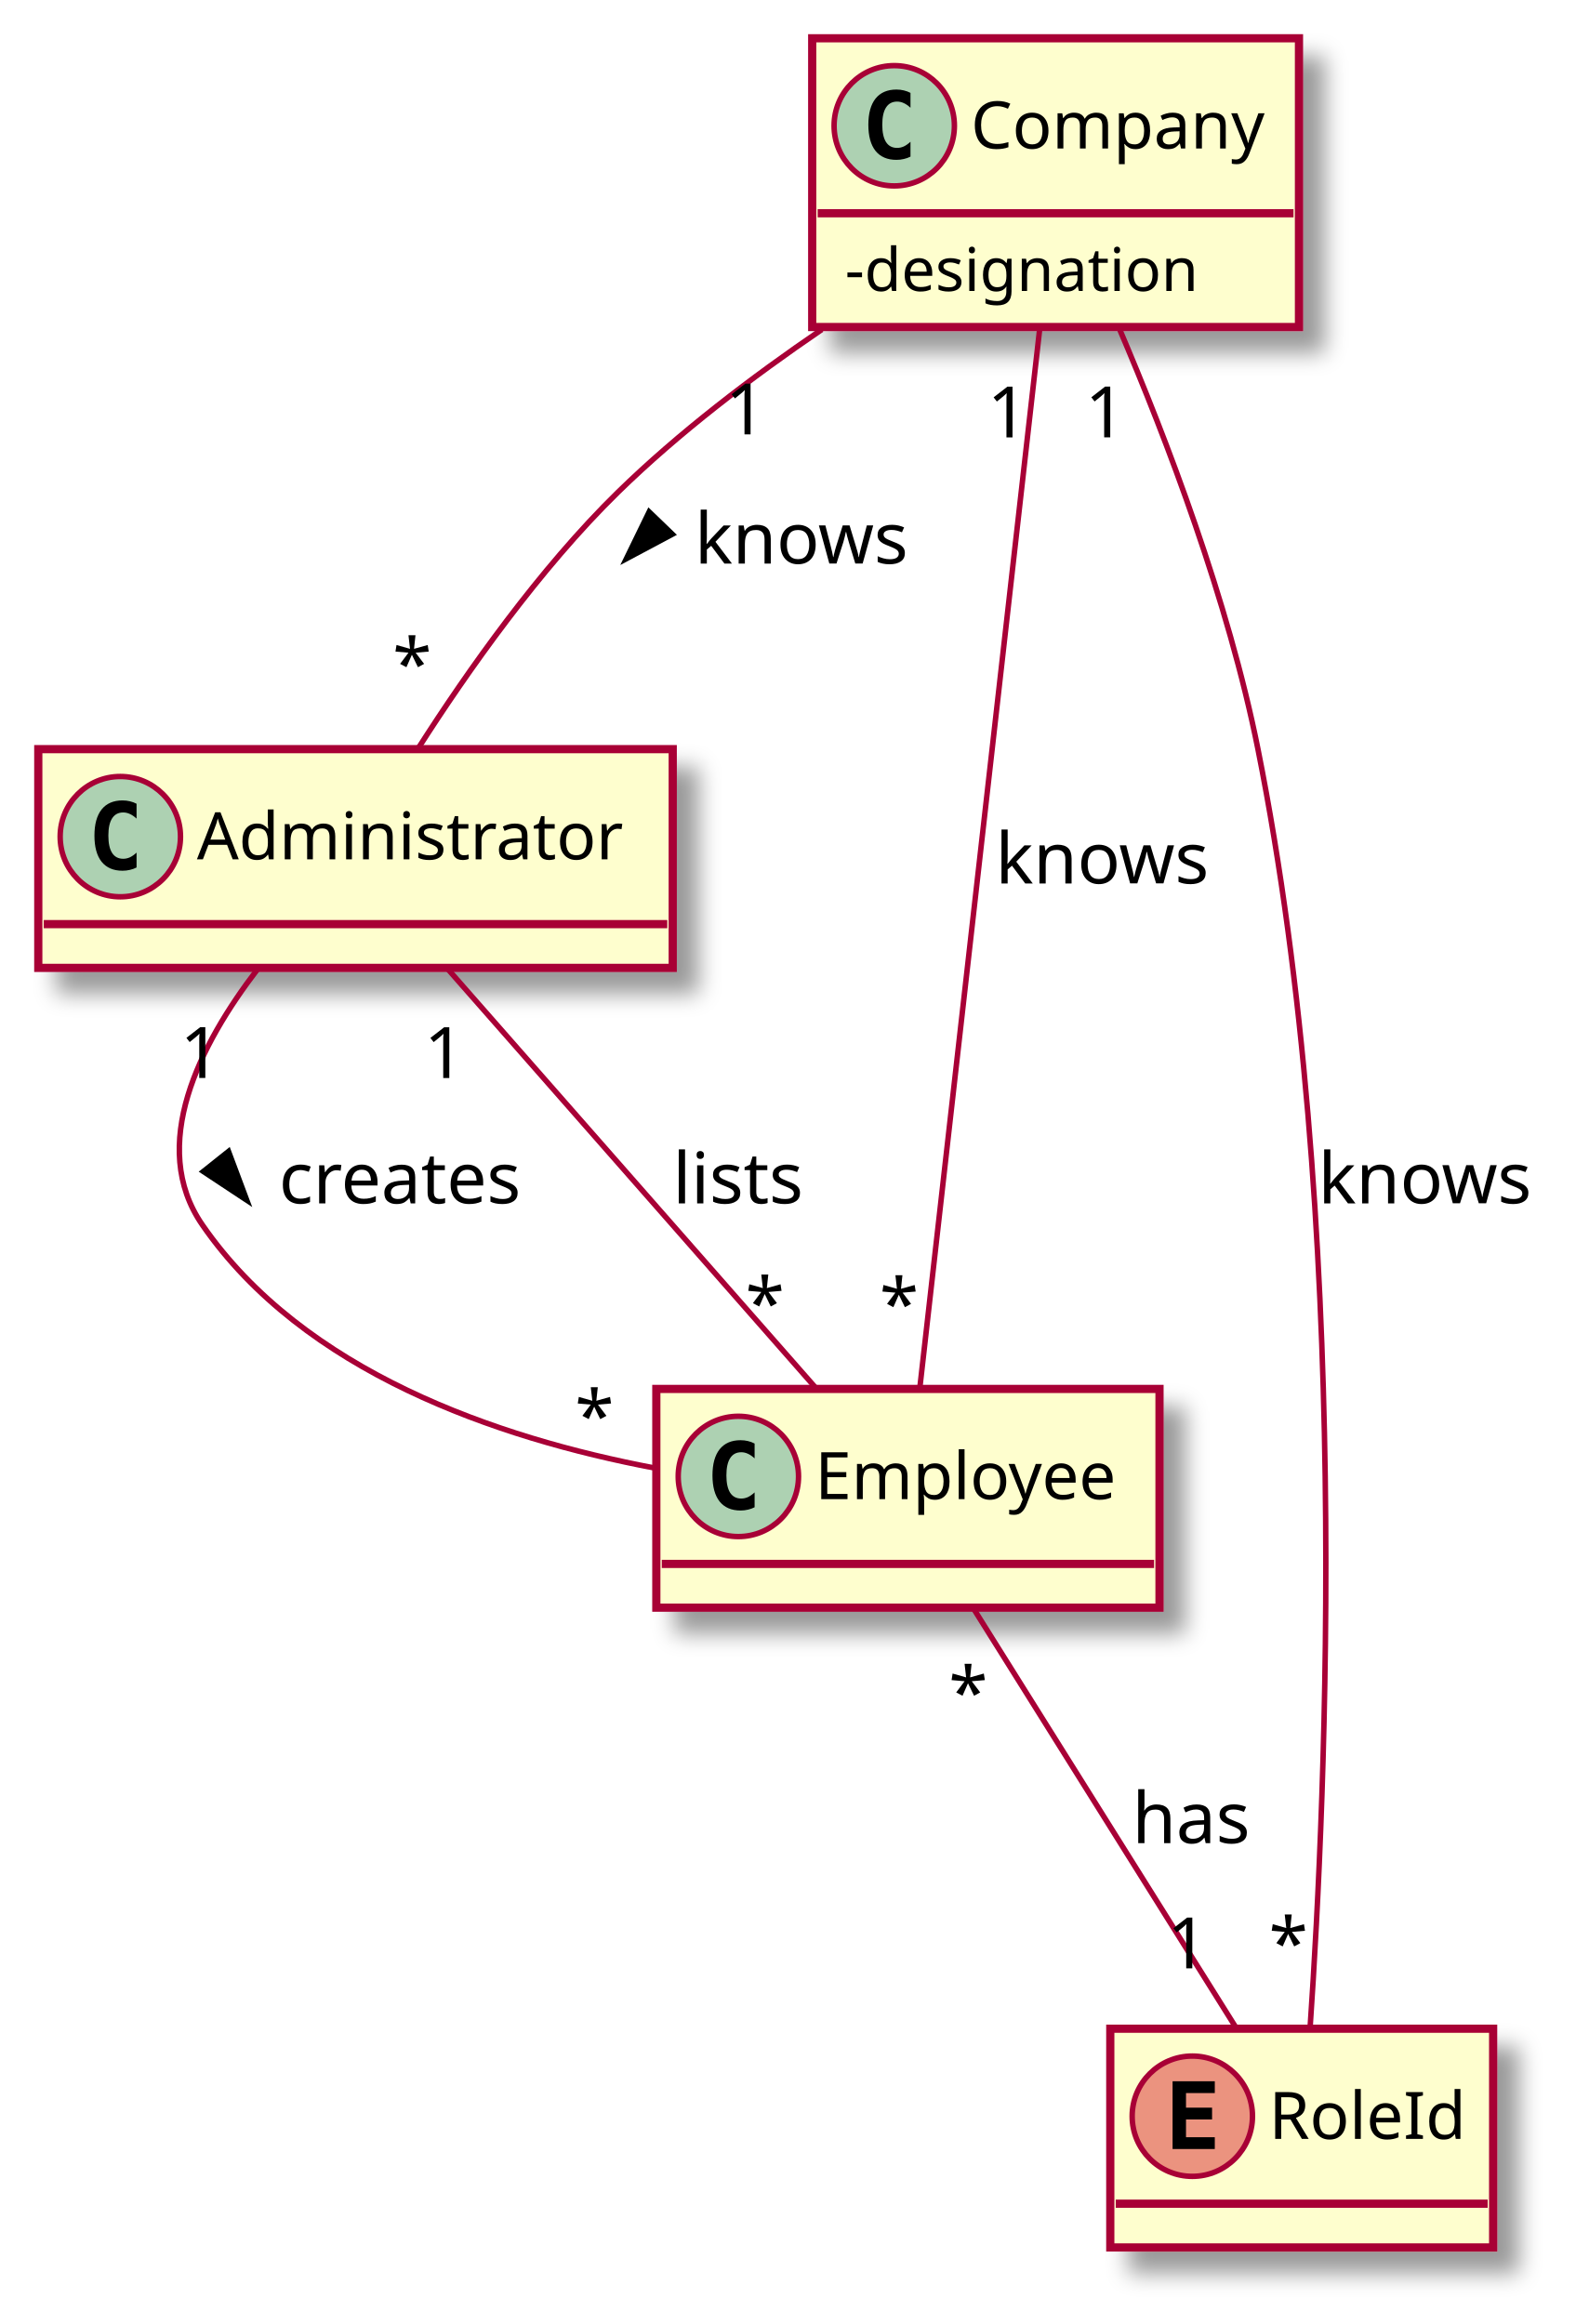
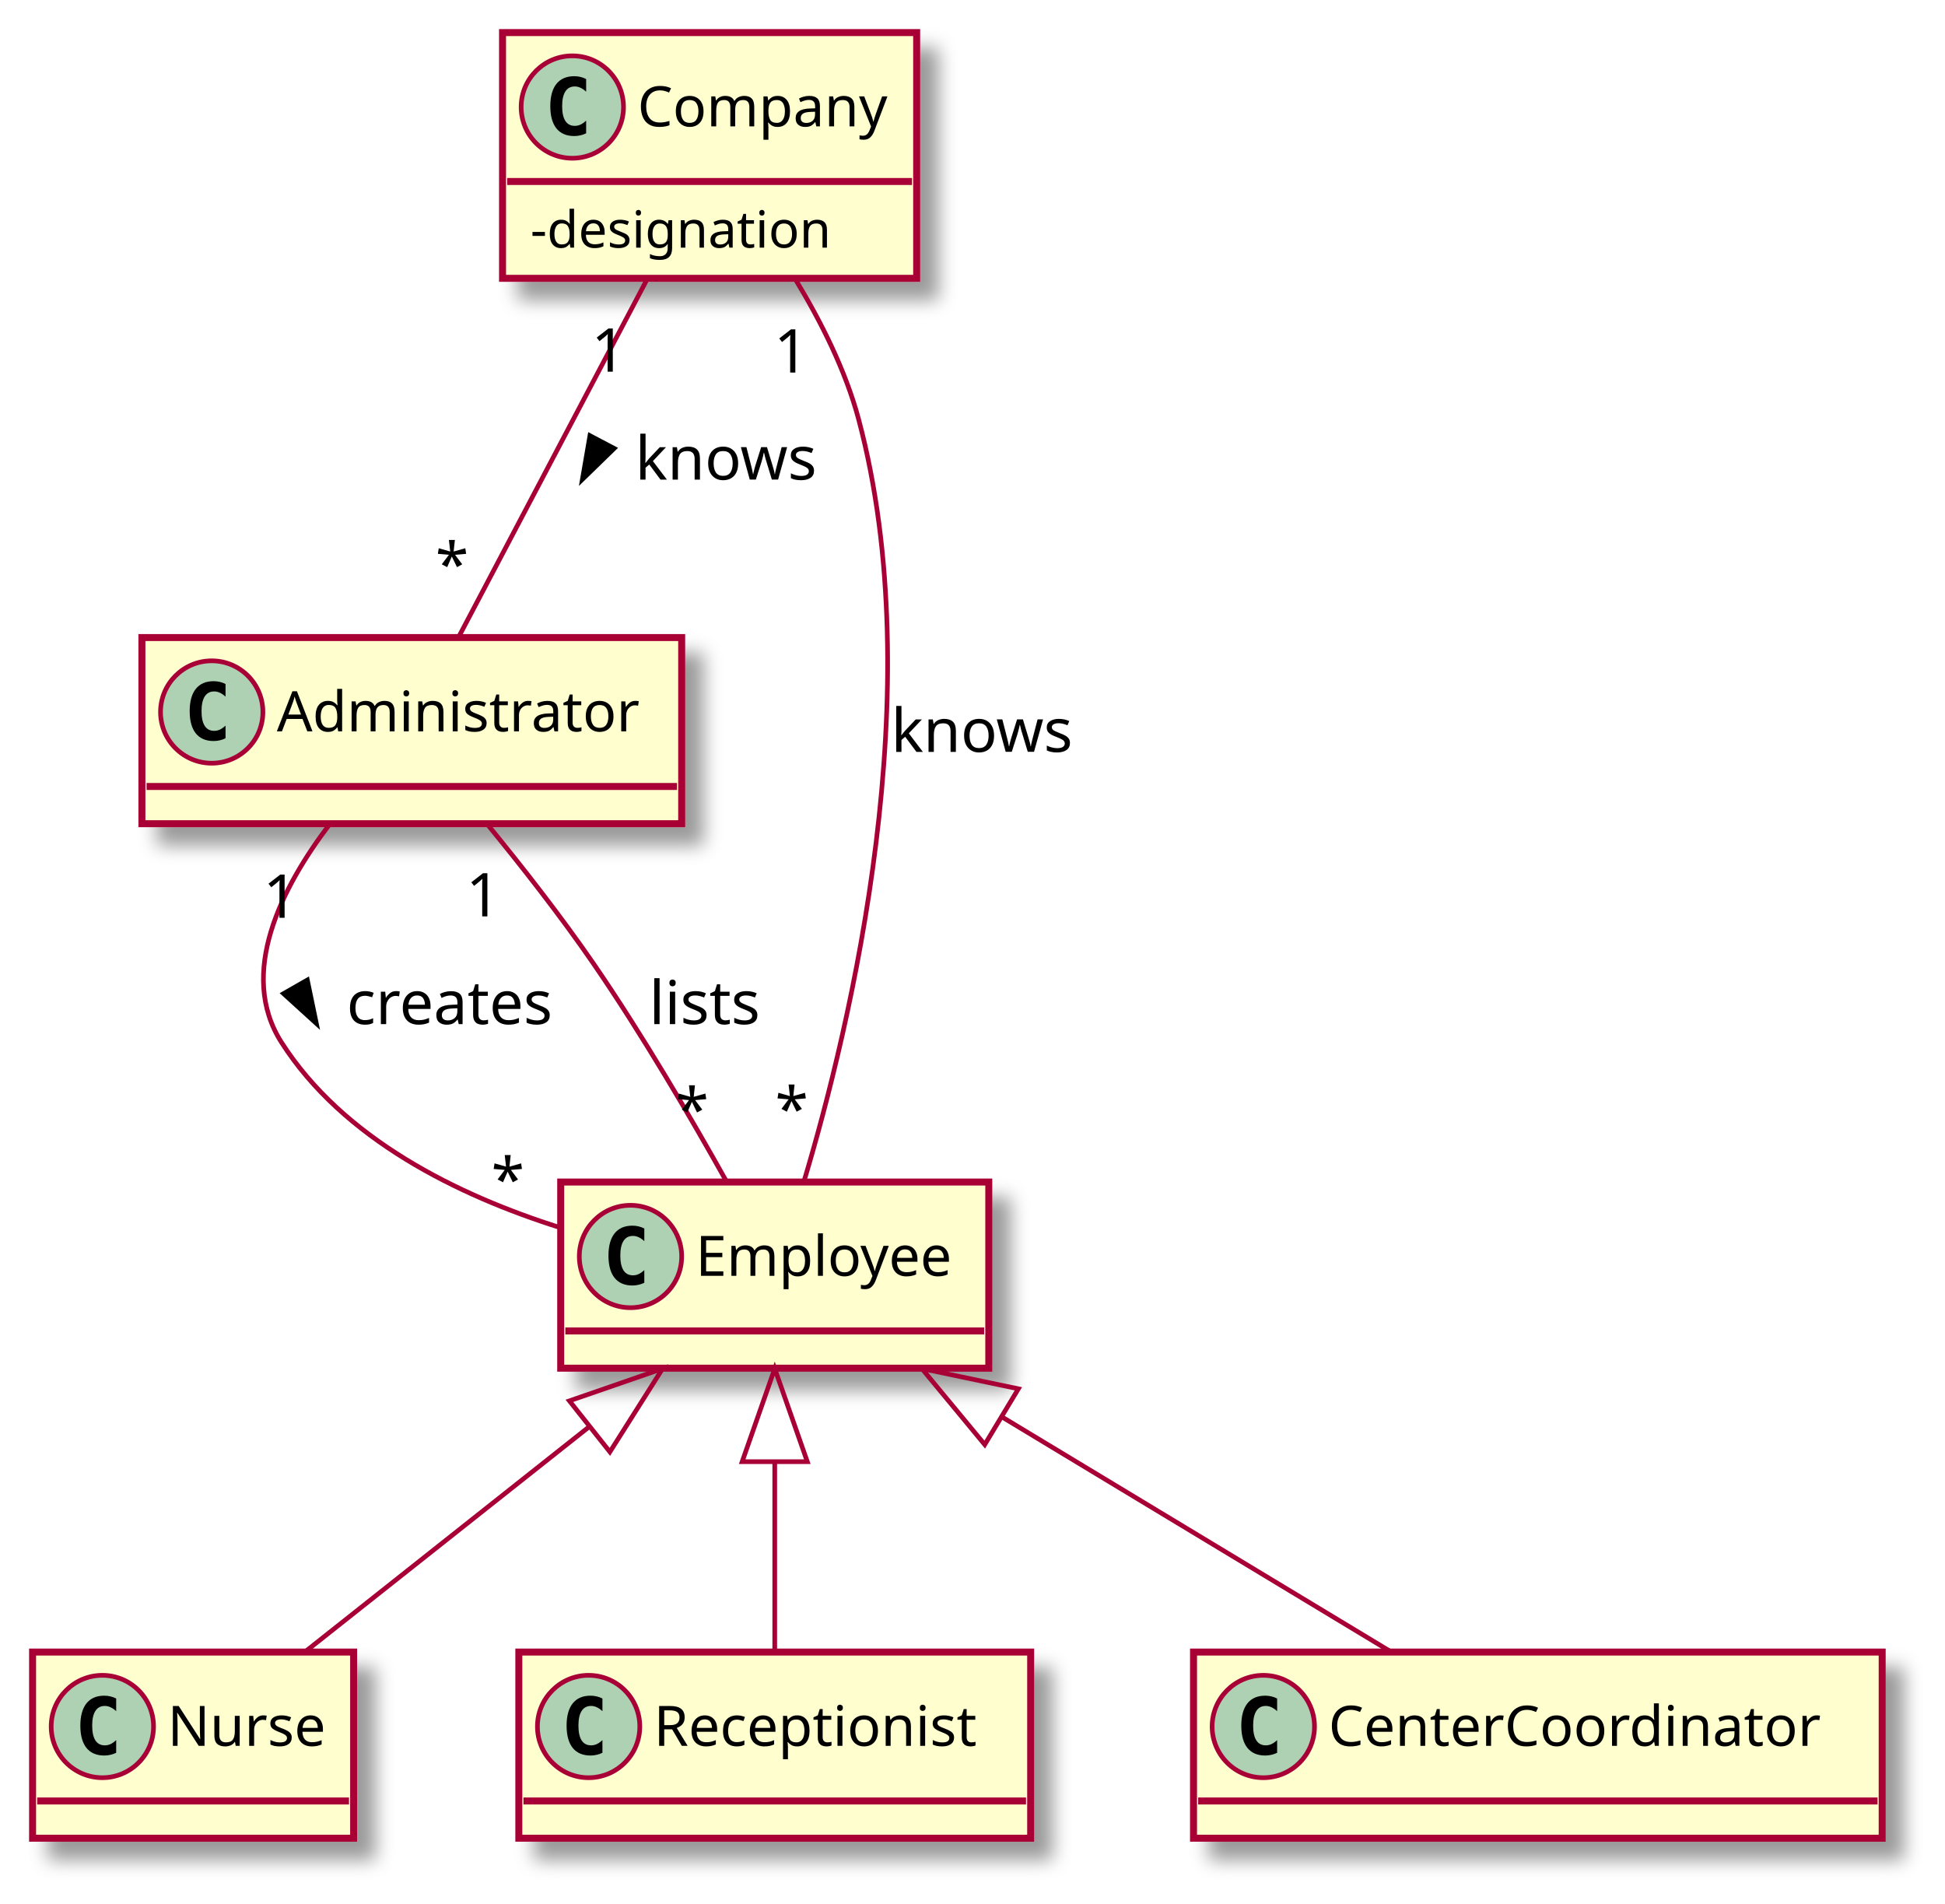
- <svg xmlns="http://www.w3.org/2000/svg" contentScriptType="application/ecmascript" contentStyleType="text/css" height="425px" preserveAspectRatio="none" style="width:288px;height:425px;background:#FFFFFF;" version="1.1" viewBox="0 0 288 425" width="288px" zoomAndPan="magnify">
+ <svg xmlns="http://www.w3.org/2000/svg" contentScriptType="application/ecmascript" contentStyleType="text/css" height="409px" preserveAspectRatio="none" style="width:418px;height:409px;background:#FFFFFF;" version="1.1" viewBox="0 0 418 409" width="418px" zoomAndPan="magnify">
  <defs>
-     <filter height="300%" id="f18yp71rmfs2z9" width="300%" x="-1" y="-1">
+     <filter height="300%" id="ffk8zw79e3xvm" width="300%" x="-1" y="-1">
      <feGaussianBlur result="blurOut" stdDeviation="2.0" />
      <feColorMatrix in="blurOut" result="blurOut2" type="matrix" values="0 0 0 0 0 0 0 0 0 0 0 0 0 0 0 0 0 0 .4 0" />
      <feOffset dx="4.0" dy="4.0" in="blurOut2" result="blurOut3" />
      <feBlend in="SourceGraphic" in2="blurOut3" mode="normal" />
    </filter>
  </defs>
  <g>
-     <rect codeLine="4" fill="#FEFECE" filter="url(#f18yp71rmfs2z9)" height="40" id="Administrator" style="stroke:#A80036;stroke-width:1.5;" width="116" x="7" y="137" />
-     <ellipse cx="22" cy="153" fill="#ADD1B2" rx="11" ry="11" style="stroke:#A80036;stroke-width:1.0;" />
-     <path d="M24.969,158.641 Q24.391,158.938 23.75,159.078 Q23.109,159.234 22.406,159.234 Q19.906,159.234 18.578,157.594 Q17.266,155.938 17.266,152.812 Q17.266,149.688 18.578,148.031 Q19.906,146.375 22.406,146.375 Q23.109,146.375 23.75,146.531 Q24.406,146.688 24.969,146.984 L24.969,149.703 Q24.344,149.125 23.75,148.859 Q23.156,148.578 22.531,148.578 Q21.188,148.578 20.5,149.656 Q19.812,150.719 19.812,152.812 Q19.812,154.906 20.5,155.984 Q21.188,157.047 22.531,157.047 Q23.156,157.047 23.75,156.781 Q24.344,156.5 24.969,155.922 L24.969,158.641 Z " fill="#000000" />
-     <text fill="#000000" font-family="sans-serif" font-size="12" lengthAdjust="spacing" textLength="84" x="36" y="157.154">Administrator</text>
-     <line style="stroke:#A80036;stroke-width:1.5;" x1="8" x2="122" y1="169" y2="169" />
-     <rect codeLine="6" fill="#FEFECE" filter="url(#f18yp71rmfs2z9)" height="40" id="Employee" style="stroke:#A80036;stroke-width:1.5;" width="92" x="120" y="254" />
-     <ellipse cx="135" cy="270" fill="#ADD1B2" rx="11" ry="11" style="stroke:#A80036;stroke-width:1.0;" />
-     <path d="M137.969,275.641 Q137.391,275.938 136.75,276.078 Q136.109,276.234 135.406,276.234 Q132.906,276.234 131.578,274.594 Q130.266,272.938 130.266,269.812 Q130.266,266.688 131.578,265.031 Q132.906,263.375 135.406,263.375 Q136.109,263.375 136.75,263.531 Q137.406,263.688 137.969,263.984 L137.969,266.703 Q137.344,266.125 136.75,265.859 Q136.156,265.578 135.531,265.578 Q134.188,265.578 133.5,266.656 Q132.812,267.719 132.812,269.812 Q132.812,271.906 133.5,272.984 Q134.188,274.047 135.531,274.047 Q136.156,274.047 136.75,273.781 Q137.344,273.5 137.969,272.922 L137.969,275.641 Z " fill="#000000" />
-     <text fill="#000000" font-family="sans-serif" font-size="12" lengthAdjust="spacing" textLength="60" x="149" y="274.154">Employee</text>
-     <line style="stroke:#A80036;stroke-width:1.5;" x1="121" x2="211" y1="286" y2="286" />
-     <rect codeLine="9" fill="#FEFECE" filter="url(#f18yp71rmfs2z9)" height="52.805" id="Company" style="stroke:#A80036;stroke-width:1.5;" width="89" x="148.5" y="7" />
-     <ellipse cx="163.5" cy="23" fill="#ADD1B2" rx="11" ry="11" style="stroke:#A80036;stroke-width:1.0;" />
-     <path d="M166.469,28.641 Q165.891,28.938 165.25,29.078 Q164.609,29.234 163.906,29.234 Q161.406,29.234 160.078,27.594 Q158.766,25.938 158.766,22.812 Q158.766,19.688 160.078,18.031 Q161.406,16.375 163.906,16.375 Q164.609,16.375 165.25,16.531 Q165.906,16.688 166.469,16.984 L166.469,19.703 Q165.844,19.125 165.25,18.859 Q164.656,18.578 164.031,18.578 Q162.688,18.578 162,19.656 Q161.312,20.719 161.312,22.812 Q161.312,24.906 162,25.984 Q162.688,27.047 164.031,27.047 Q164.656,27.047 165.25,26.781 Q165.844,26.5 166.469,25.922 L166.469,28.641 Z " fill="#000000" />
-     <text fill="#000000" font-family="sans-serif" font-size="12" lengthAdjust="spacing" textLength="57" x="177.5" y="27.154">Company</text>
-     <line style="stroke:#A80036;stroke-width:1.5;" x1="149.5" x2="236.5" y1="39" y2="39" />
-     <text fill="#000000" font-family="sans-serif" font-size="11" lengthAdjust="spacing" textLength="70" x="154.5" y="53.21">-designation</text>
-     <rect codeLine="13" fill="#FEFECE" filter="url(#f18yp71rmfs2z9)" height="40" id="RoleId" style="stroke:#A80036;stroke-width:1.5;" width="70" x="203" y="371" />
-     <ellipse cx="218" cy="387" fill="#EB937F" rx="11" ry="11" style="stroke:#A80036;stroke-width:1.0;" />
-     <path d="M222.109,393 L214.391,393 L214.391,380.609 L222.109,380.609 L222.109,382.766 L216.844,382.766 L216.844,385.438 L221.609,385.438 L221.609,387.594 L216.844,387.594 L216.844,390.844 L222.109,390.844 L222.109,393 Z " fill="#000000" />
-     <text fill="#000000" font-family="sans-serif" font-size="12" lengthAdjust="spacing" textLength="38" x="232" y="391.154">RoleId</text>
-     <line style="stroke:#A80036;stroke-width:1.5;" x1="204" x2="272" y1="403" y2="403" />
-     <path codeLine="15" d="M47.09,177.24 C36.54,191 27.03,209.55 37,224 C55.5,250.82 90.75,262.97 119.73,268.47 " fill="none" id="Administrator-Employee" style="stroke:#A80036;stroke-width:1.0;" />
-     <polygon fill="#000000" points="45.114,219.478,41.779,210.571,37.181,214.233,45.114,219.478" style="stroke:#000000;stroke-width:1.0;" />
-     <text fill="#000000" font-family="sans-serif" font-size="13" lengthAdjust="spacing" textLength="48" x="51" y="220.067">creates</text>
-     <text fill="#000000" font-family="sans-serif" font-size="13" lengthAdjust="spacing" textLength="8" x="32.928" y="197.127">1</text>
-     <text fill="#000000" font-family="sans-serif" font-size="13" lengthAdjust="spacing" textLength="7" x="105.109" y="263.552">*</text>
-     <path codeLine="16" d="M81.91,177.25 C100.55,198.48 130.37,232.44 149.04,253.69 " fill="none" id="Administrator-Employee-1" style="stroke:#A80036;stroke-width:1.0;" />
-     <text fill="#000000" font-family="sans-serif" font-size="13" lengthAdjust="spacing" textLength="25" x="123" y="220.067">lists</text>
-     <text fill="#000000" font-family="sans-serif" font-size="13" lengthAdjust="spacing" textLength="8" x="77.541" y="197.14">1</text>
-     <text fill="#000000" font-family="sans-serif" font-size="13" lengthAdjust="spacing" textLength="7" x="136.286" y="242.954">*</text>
-     <path codeLine="18" d="M150.26,60.26 C137.58,68.9 124.12,79.13 113,90 C98.62,104.07 85.42,122.84 76.52,136.76 " fill="none" id="Company-Administrator" style="stroke:#A80036;stroke-width:1.0;" />
-     <polygon fill="#000000" points="114.53,102.166,122.923,97.694,118.691,93.614,114.53,102.166" style="stroke:#000000;stroke-width:1.0;" />
-     <text fill="#000000" font-family="sans-serif" font-size="13" lengthAdjust="spacing" textLength="39" x="127" y="103.067">knows</text>
-     <text fill="#000000" font-family="sans-serif" font-size="13" lengthAdjust="spacing" textLength="8" x="132.62" y="79.427">1</text>
-     <text fill="#000000" font-family="sans-serif" font-size="13" lengthAdjust="spacing" textLength="7" x="71.776" y="126.044">*</text>
-     <path codeLine="19" d="M190.11,60.02 C184.67,108.09 173.01,211.04 168.18,253.79 " fill="none" id="Company-Employee" style="stroke:#A80036;stroke-width:1.0;" />
-     <text fill="#000000" font-family="sans-serif" font-size="13" lengthAdjust="spacing" textLength="39" x="182" y="161.567">knows</text>
-     <text fill="#000000" font-family="sans-serif" font-size="13" lengthAdjust="spacing" textLength="8" x="180.517" y="79.992">1</text>
-     <text fill="#000000" font-family="sans-serif" font-size="13" lengthAdjust="spacing" textLength="7" x="160.809" y="243.082">*</text>
-     <path codeLine="21" d="M204.62,60.01 C213.31,80.38 224.59,109.91 230,137 C247.14,222.76 242.47,328.07 239.54,370.71 " fill="none" id="Company-RoleId" style="stroke:#A80036;stroke-width:1.0;" />
-     <text fill="#000000" font-family="sans-serif" font-size="13" lengthAdjust="spacing" textLength="39" x="241" y="220.067">knows</text>
-     <text fill="#000000" font-family="sans-serif" font-size="13" lengthAdjust="spacing" textLength="8" x="198.382" y="79.98">1</text>
-     <text fill="#000000" font-family="sans-serif" font-size="13" lengthAdjust="spacing" textLength="7" x="231.989" y="359.98">*</text>
-     <path codeLine="22" d="M178.05,294.25 C191.34,315.48 212.6,349.44 225.91,370.69 " fill="none" id="Employee-RoleId" style="stroke:#A80036;stroke-width:1.0;" />
-     <text fill="#000000" font-family="sans-serif" font-size="13" lengthAdjust="spacing" textLength="23" x="207" y="337.067">has</text>
-     <text fill="#000000" font-family="sans-serif" font-size="13" lengthAdjust="spacing" textLength="7" x="173.455" y="314.14">*</text>
-     <text fill="#000000" font-family="sans-serif" font-size="13" lengthAdjust="spacing" textLength="8" x="213.385" y="359.954">1</text>
+     <rect codeLine="4" fill="#FEFECE" filter="url(#ffk8zw79e3xvm)" height="40" id="Administrator" style="stroke:#A80036;stroke-width:1.5;" width="116" x="30.5" y="137" />
+     <ellipse cx="45.5" cy="153" fill="#ADD1B2" rx="11" ry="11" style="stroke:#A80036;stroke-width:1.0;" />
+     <path d="M48.469,158.641 Q47.891,158.938 47.25,159.078 Q46.609,159.234 45.906,159.234 Q43.406,159.234 42.078,157.594 Q40.766,155.938 40.766,152.812 Q40.766,149.688 42.078,148.031 Q43.406,146.375 45.906,146.375 Q46.609,146.375 47.25,146.531 Q47.906,146.688 48.469,146.984 L48.469,149.703 Q47.844,149.125 47.25,148.859 Q46.656,148.578 46.031,148.578 Q44.688,148.578 44,149.656 Q43.312,150.719 43.312,152.812 Q43.312,154.906 44,155.984 Q44.688,157.047 46.031,157.047 Q46.656,157.047 47.25,156.781 Q47.844,156.5 48.469,155.922 L48.469,158.641 Z " fill="#000000" />
+     <text fill="#000000" font-family="sans-serif" font-size="12" lengthAdjust="spacing" textLength="84" x="59.5" y="157.154">Administrator</text>
+     <line style="stroke:#A80036;stroke-width:1.5;" x1="31.5" x2="145.5" y1="169" y2="169" />
+     <rect codeLine="6" fill="#FEFECE" filter="url(#ffk8zw79e3xvm)" height="40" id="Employee" style="stroke:#A80036;stroke-width:1.5;" width="92" x="120.5" y="254" />
+     <ellipse cx="135.5" cy="270" fill="#ADD1B2" rx="11" ry="11" style="stroke:#A80036;stroke-width:1.0;" />
+     <path d="M138.469,275.641 Q137.891,275.938 137.25,276.078 Q136.609,276.234 135.906,276.234 Q133.406,276.234 132.078,274.594 Q130.766,272.938 130.766,269.812 Q130.766,266.688 132.078,265.031 Q133.406,263.375 135.906,263.375 Q136.609,263.375 137.25,263.531 Q137.906,263.688 138.469,263.984 L138.469,266.703 Q137.844,266.125 137.25,265.859 Q136.656,265.578 136.031,265.578 Q134.688,265.578 134,266.656 Q133.312,267.719 133.312,269.812 Q133.312,271.906 134,272.984 Q134.688,274.047 136.031,274.047 Q136.656,274.047 137.25,273.781 Q137.844,273.5 138.469,272.922 L138.469,275.641 Z " fill="#000000" />
+     <text fill="#000000" font-family="sans-serif" font-size="12" lengthAdjust="spacing" textLength="60" x="149.5" y="274.154">Employee</text>
+     <line style="stroke:#A80036;stroke-width:1.5;" x1="121.5" x2="211.5" y1="286" y2="286" />
+     <rect codeLine="9" fill="#FEFECE" filter="url(#ffk8zw79e3xvm)" height="52.805" id="Company" style="stroke:#A80036;stroke-width:1.5;" width="89" x="108" y="7" />
+     <ellipse cx="123" cy="23" fill="#ADD1B2" rx="11" ry="11" style="stroke:#A80036;stroke-width:1.0;" />
+     <path d="M125.969,28.641 Q125.391,28.938 124.75,29.078 Q124.109,29.234 123.406,29.234 Q120.906,29.234 119.578,27.594 Q118.266,25.938 118.266,22.812 Q118.266,19.688 119.578,18.031 Q120.906,16.375 123.406,16.375 Q124.109,16.375 124.75,16.531 Q125.406,16.688 125.969,16.984 L125.969,19.703 Q125.344,19.125 124.75,18.859 Q124.156,18.578 123.531,18.578 Q122.188,18.578 121.5,19.656 Q120.812,20.719 120.812,22.812 Q120.812,24.906 121.5,25.984 Q122.188,27.047 123.531,27.047 Q124.156,27.047 124.75,26.781 Q125.344,26.5 125.969,25.922 L125.969,28.641 Z " fill="#000000" />
+     <text fill="#000000" font-family="sans-serif" font-size="12" lengthAdjust="spacing" textLength="57" x="137" y="27.154">Company</text>
+     <line style="stroke:#A80036;stroke-width:1.5;" x1="109" x2="196" y1="39" y2="39" />
+     <text fill="#000000" font-family="sans-serif" font-size="11" lengthAdjust="spacing" textLength="70" x="114" y="53.21">-designation</text>
+     <rect fill="#FEFECE" filter="url(#ffk8zw79e3xvm)" height="40" id="Nurse" style="stroke:#A80036;stroke-width:1.5;" width="69" x="7" y="355" />
+     <ellipse cx="22" cy="371" fill="#ADD1B2" rx="11" ry="11" style="stroke:#A80036;stroke-width:1.0;" />
+     <path d="M24.969,376.641 Q24.391,376.938 23.75,377.078 Q23.109,377.234 22.406,377.234 Q19.906,377.234 18.578,375.594 Q17.266,373.938 17.266,370.812 Q17.266,367.688 18.578,366.031 Q19.906,364.375 22.406,364.375 Q23.109,364.375 23.75,364.531 Q24.406,364.688 24.969,364.984 L24.969,367.703 Q24.344,367.125 23.75,366.859 Q23.156,366.578 22.531,366.578 Q21.188,366.578 20.5,367.656 Q19.812,368.719 19.812,370.812 Q19.812,372.906 20.5,373.984 Q21.188,375.047 22.531,375.047 Q23.156,375.047 23.75,374.781 Q24.344,374.5 24.969,373.922 L24.969,376.641 Z " fill="#000000" />
+     <text fill="#000000" font-family="sans-serif" font-size="12" lengthAdjust="spacing" textLength="37" x="36" y="375.154">Nurse</text>
+     <line style="stroke:#A80036;stroke-width:1.5;" x1="8" x2="75" y1="387" y2="387" />
+     <rect fill="#FEFECE" filter="url(#ffk8zw79e3xvm)" height="40" id="Receptionist" style="stroke:#A80036;stroke-width:1.5;" width="110" x="111.5" y="355" />
+     <ellipse cx="126.5" cy="371" fill="#ADD1B2" rx="11" ry="11" style="stroke:#A80036;stroke-width:1.0;" />
+     <path d="M129.469,376.641 Q128.891,376.938 128.25,377.078 Q127.609,377.234 126.906,377.234 Q124.406,377.234 123.078,375.594 Q121.766,373.938 121.766,370.812 Q121.766,367.688 123.078,366.031 Q124.406,364.375 126.906,364.375 Q127.609,364.375 128.25,364.531 Q128.906,364.688 129.469,364.984 L129.469,367.703 Q128.844,367.125 128.25,366.859 Q127.656,366.578 127.031,366.578 Q125.688,366.578 125,367.656 Q124.312,368.719 124.312,370.812 Q124.312,372.906 125,373.984 Q125.688,375.047 127.031,375.047 Q127.656,375.047 128.25,374.781 Q128.844,374.5 129.469,373.922 L129.469,376.641 Z " fill="#000000" />
+     <text fill="#000000" font-family="sans-serif" font-size="12" lengthAdjust="spacing" textLength="78" x="140.5" y="375.154">Receptionist</text>
+     <line style="stroke:#A80036;stroke-width:1.5;" x1="112.5" x2="220.5" y1="387" y2="387" />
+     <rect fill="#FEFECE" filter="url(#ffk8zw79e3xvm)" height="40" id="CenterCoordinator" style="stroke:#A80036;stroke-width:1.5;" width="148" x="256.5" y="355" />
+     <ellipse cx="271.5" cy="371" fill="#ADD1B2" rx="11" ry="11" style="stroke:#A80036;stroke-width:1.0;" />
+     <path d="M274.469,376.641 Q273.891,376.938 273.25,377.078 Q272.609,377.234 271.906,377.234 Q269.406,377.234 268.078,375.594 Q266.766,373.938 266.766,370.812 Q266.766,367.688 268.078,366.031 Q269.406,364.375 271.906,364.375 Q272.609,364.375 273.25,364.531 Q273.906,364.688 274.469,364.984 L274.469,367.703 Q273.844,367.125 273.25,366.859 Q272.656,366.578 272.031,366.578 Q270.688,366.578 270,367.656 Q269.312,368.719 269.312,370.812 Q269.312,372.906 270,373.984 Q270.688,375.047 272.031,375.047 Q272.656,375.047 273.25,374.781 Q273.844,374.5 274.469,373.922 L274.469,376.641 Z " fill="#000000" />
+     <text fill="#000000" font-family="sans-serif" font-size="12" lengthAdjust="spacing" textLength="116" x="285.5" y="375.154">CenterCoordinator</text>
+     <line style="stroke:#A80036;stroke-width:1.5;" x1="257.5" x2="403.5" y1="387" y2="387" />
+     <path codeLine="13" d="M70.9,177.04 C60.5,190.69 51.05,209.21 60.5,224 C73.77,244.75 98.32,256.84 120.46,263.82 " fill="none" id="Administrator-Employee" style="stroke:#A80036;stroke-width:1.0;" />
+     <polygon fill="#000000" points="67.98,219.908,66.046,210.596,60.942,213.511,67.98,219.908" style="stroke:#000000;stroke-width:1.0;" />
+     <text fill="#000000" font-family="sans-serif" font-size="13" lengthAdjust="spacing" textLength="48" x="74.5" y="220.067">creates</text>
+     <text fill="#000000" font-family="sans-serif" font-size="13" lengthAdjust="spacing" textLength="8" x="56.555" y="197.216">1</text>
+     <text fill="#000000" font-family="sans-serif" font-size="13" lengthAdjust="spacing" textLength="7" x="105.565" y="258.08">*</text>
+     <path codeLine="14" d="M104.7,177.08 C111.97,185.96 120.47,196.79 127.5,207 C137.99,222.24 148.59,240.39 156.08,253.79 " fill="none" id="Administrator-Employee-1" style="stroke:#A80036;stroke-width:1.0;" />
+     <text fill="#000000" font-family="sans-serif" font-size="13" lengthAdjust="spacing" textLength="25" x="139.5" y="220.067">lists</text>
+     <text fill="#000000" font-family="sans-serif" font-size="13" lengthAdjust="spacing" textLength="8" x="100.131" y="196.922">1</text>
+     <text fill="#000000" font-family="sans-serif" font-size="13" lengthAdjust="spacing" textLength="7" x="145.165" y="243.082">*</text>
+     <path codeLine="16" d="M138.93,60.27 C126.89,83.12 109.58,115.98 98.69,136.65 " fill="none" id="Company-Administrator" style="stroke:#A80036;stroke-width:1.0;" />
+     <polygon fill="#000000" points="125.169,102.99,131.986,96.358,126.785,93.618,125.169,102.99" style="stroke:#000000;stroke-width:1.0;" />
+     <text fill="#000000" font-family="sans-serif" font-size="13" lengthAdjust="spacing" textLength="39" x="136.5" y="103.067">knows</text>
+     <text fill="#000000" font-family="sans-serif" font-size="13" lengthAdjust="spacing" textLength="8" x="127.087" y="79.869">1</text>
+     <text fill="#000000" font-family="sans-serif" font-size="13" lengthAdjust="spacing" textLength="7" x="93.572" y="125.903">*</text>
+     <path codeLine="17" d="M170.97,60.07 C176.44,69.09 181.71,79.58 184.5,90 C200.1,148.29 182.85,220.25 172.76,253.93 " fill="none" id="Company-Employee" style="stroke:#A80036;stroke-width:1.0;" />
+     <text fill="#000000" font-family="sans-serif" font-size="13" lengthAdjust="spacing" textLength="39" x="191.5" y="161.567">knows</text>
+     <text fill="#000000" font-family="sans-serif" font-size="13" lengthAdjust="spacing" textLength="8" x="166.316" y="80.053">1</text>
+     <text fill="#000000" font-family="sans-serif" font-size="13" lengthAdjust="spacing" textLength="7" x="166.571" y="242.918">*</text>
+     <path codeLine="19" d="M126.59,306.61 C106.49,322.53 82.8,341.29 65.53,354.97 " fill="none" id="Employee-backto-Nurse" style="stroke:#A80036;stroke-width:1.0;" />
+     <polygon fill="none" points="122.37,301.02,142.4,294.09,131.07,311.99,122.37,301.02" style="stroke:#A80036;stroke-width:1.0;" />
+     <path codeLine="20" d="M166.5,314.44 C166.5,328.4 166.5,343.48 166.5,354.97 " fill="none" id="Employee-backto-Receptionist" style="stroke:#A80036;stroke-width:1.0;" />
+     <polygon fill="none" points="159.5,314.09,166.5,294.09,173.5,314.09,159.5,314.09" style="stroke:#A80036;stroke-width:1.0;" />
+     <path codeLine="21" d="M215.34,304.48 C242.41,320.83 275.29,340.67 298.98,354.97 " fill="none" id="Employee-backto-CenterCoordinator" style="stroke:#A80036;stroke-width:1.0;" />
+     <polygon fill="none" points="211.63,310.42,198.12,294.09,218.86,298.43,211.63,310.42" style="stroke:#A80036;stroke-width:1.0;" />
  </g>
</svg>
